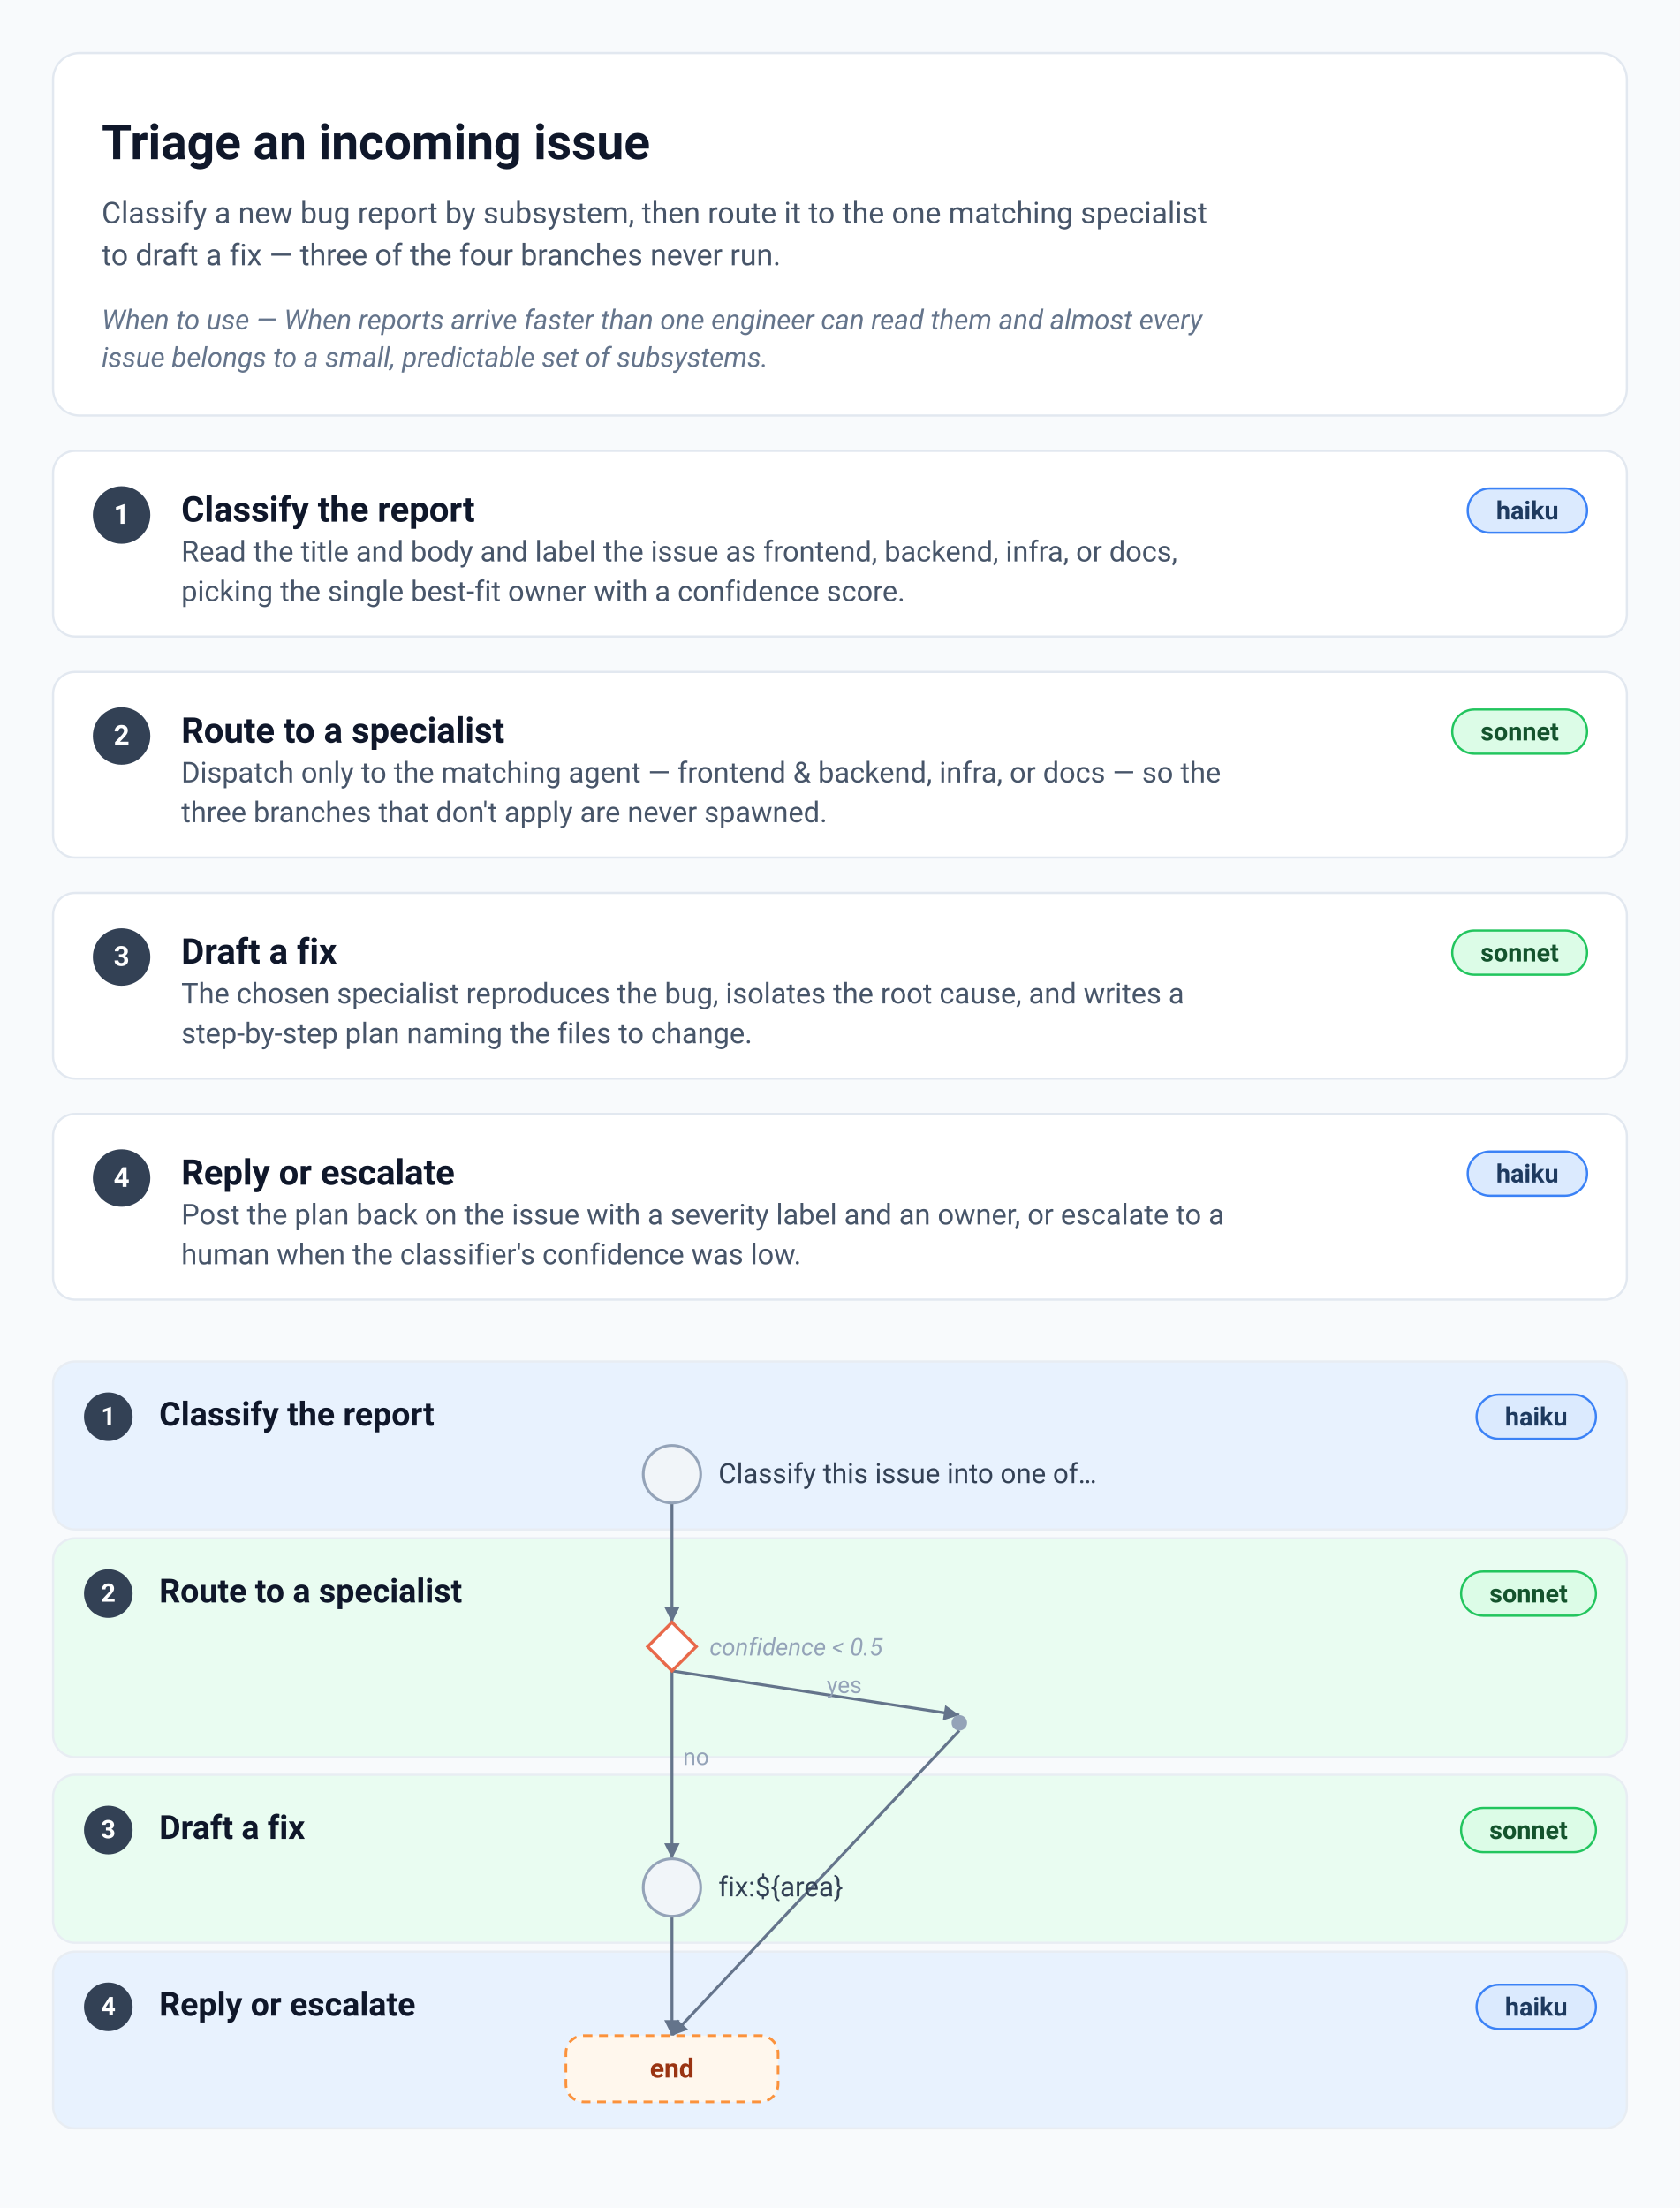
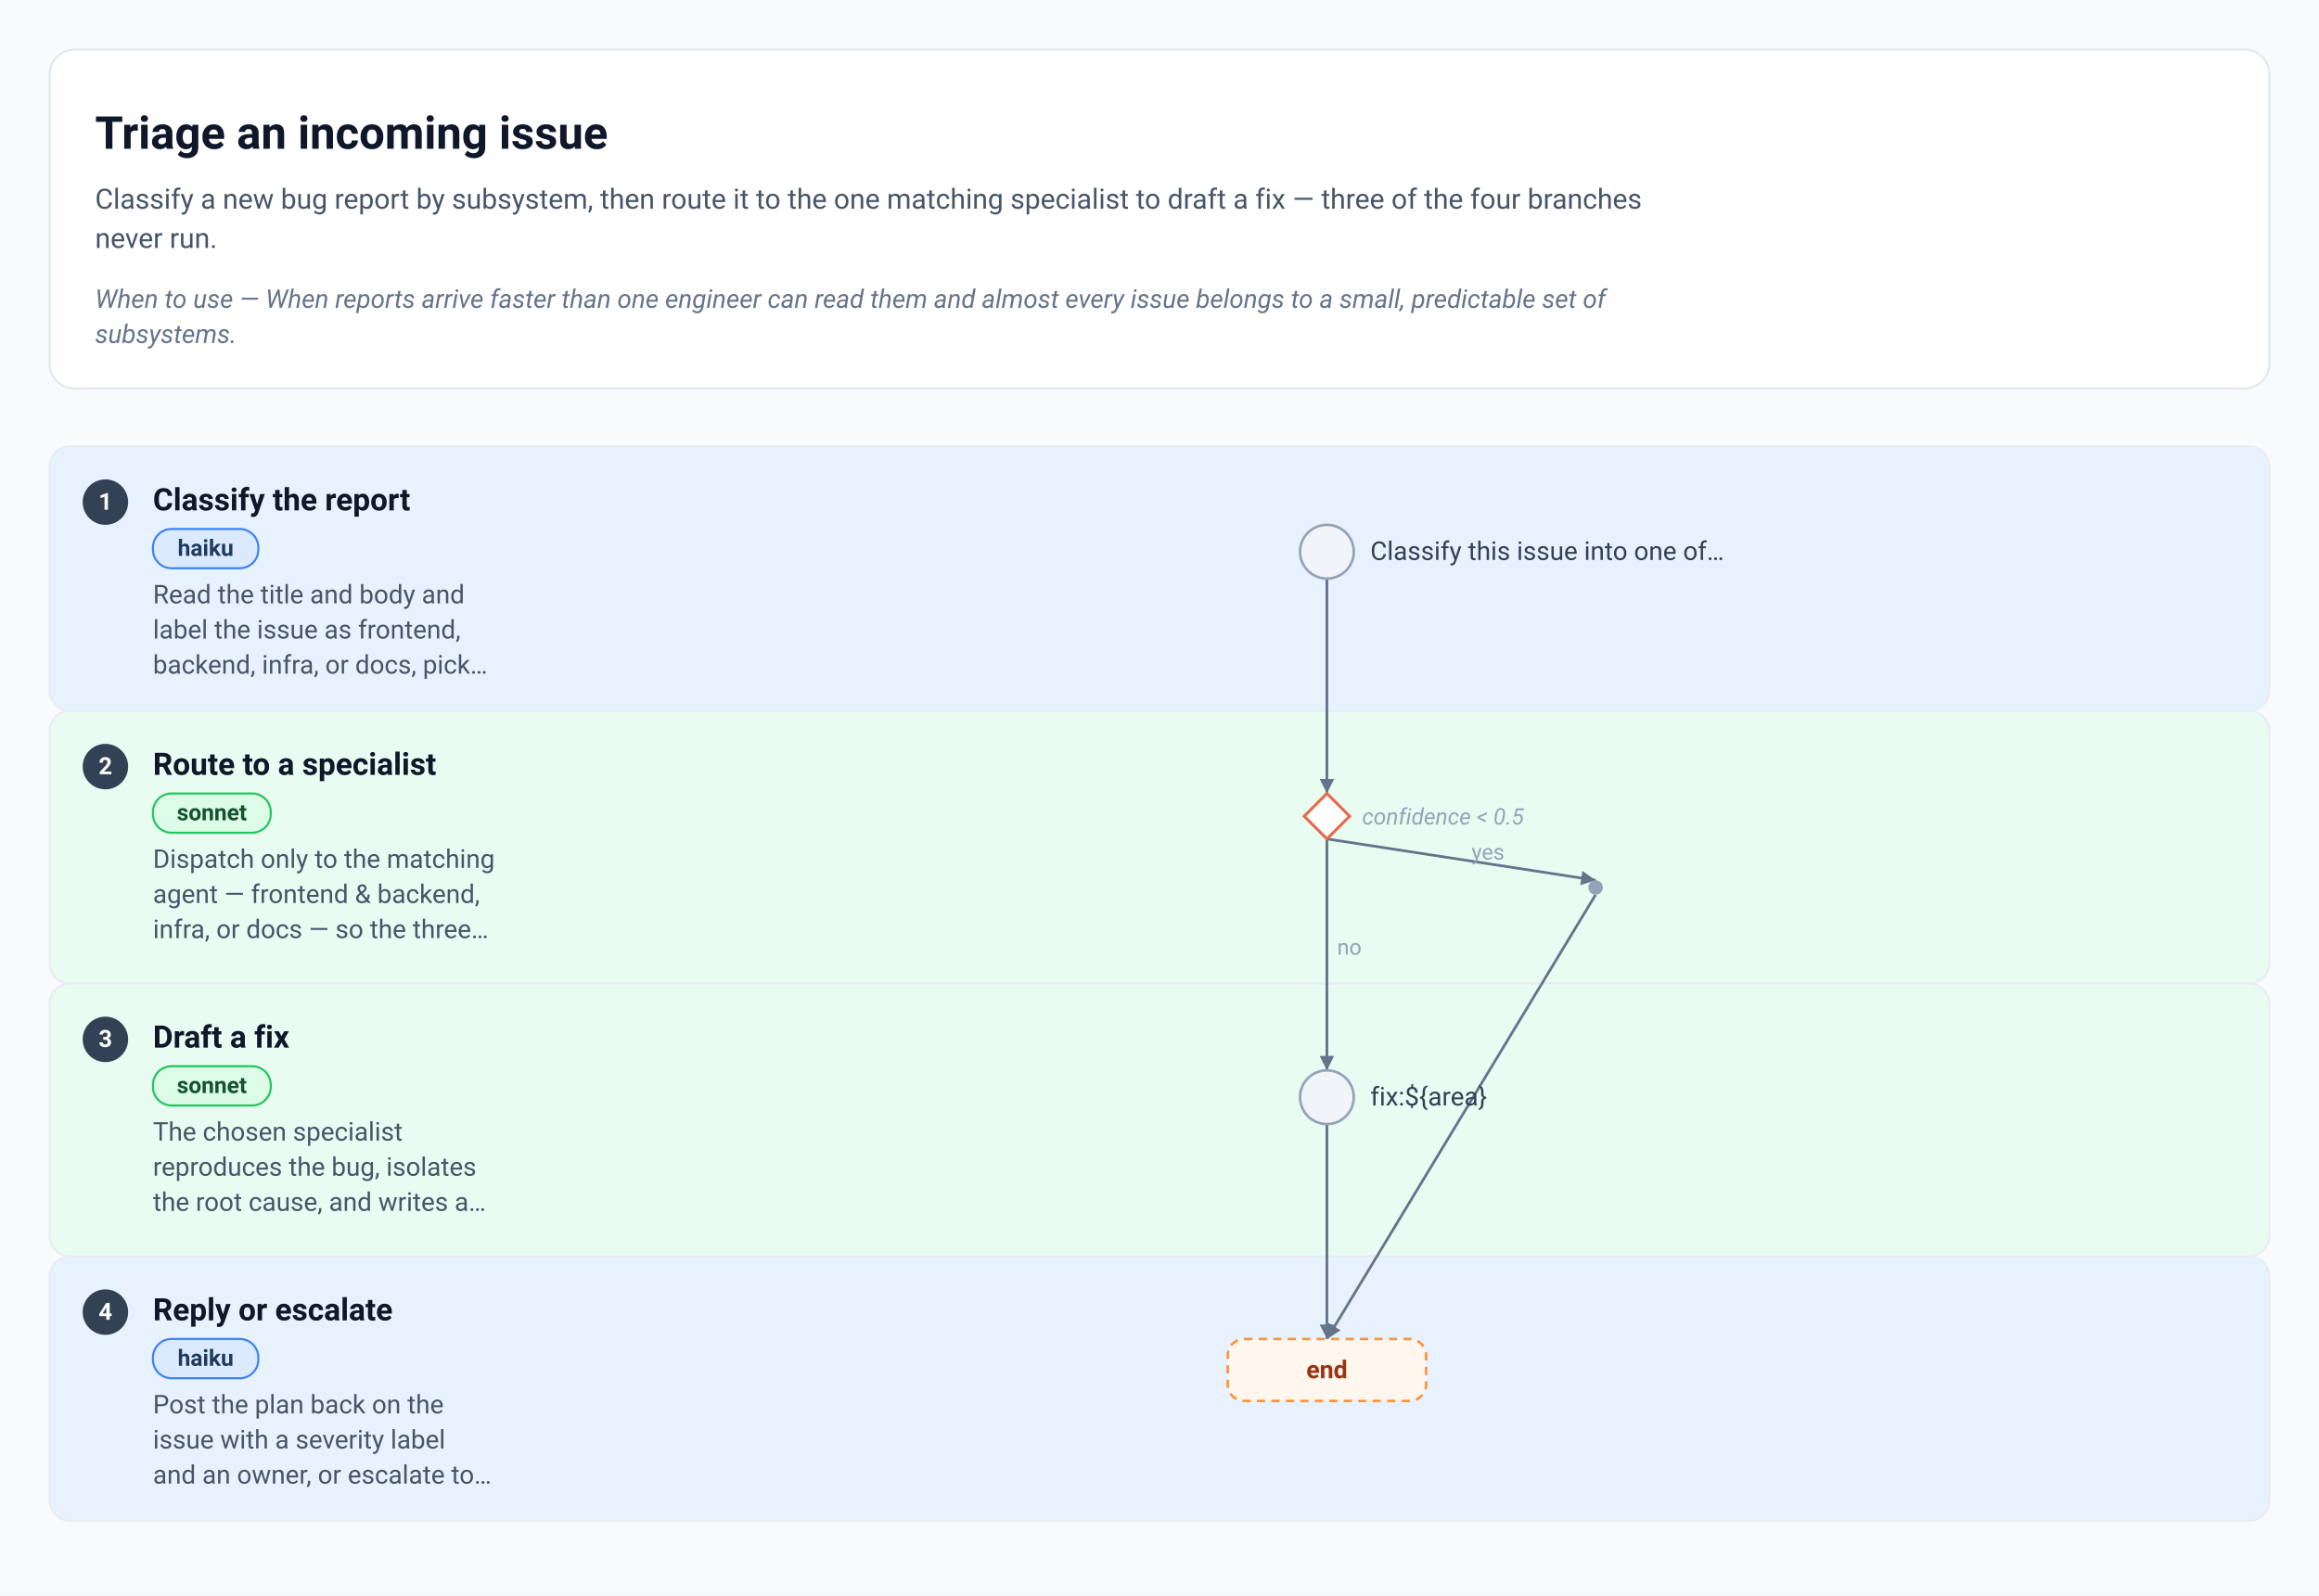
- <svg xmlns="http://www.w3.org/2000/svg" width="760" height="999" viewBox="0 0 760 999" font-family="-apple-system, BlinkMacSystemFont, 'Segoe UI', Roboto, Helvetica, Arial, sans-serif">
-   <rect width="760" height="999" fill="#f8fafc" />
+ <svg xmlns="http://www.w3.org/2000/svg" width="1122" height="772" viewBox="0 0 1122 772" font-family="-apple-system, BlinkMacSystemFont, 'Segoe UI', Roboto, Helvetica, Arial, sans-serif">
+   <rect width="1122" height="772" fill="#f8fafc" />
  <g transform="translate(0 24)">
    <g class="header-card">
-       <rect x="24" y="0" width="712" height="164" rx="12" fill="#ffffff" stroke="#e2e8f0" stroke-width="1" />
+       <rect x="24" y="0" width="1074" height="164" rx="12" fill="#ffffff" stroke="#e2e8f0" stroke-width="1" />
      <text x="46" y="48" font-size="22" fill="#0f172a" font-weight="700">Triage an incoming issue</text>
-       <text x="46" y="77" font-size="13.5" fill="#475569">Classify a new bug report by subsystem, then route it to the one matching specialist</text>
-       <text x="46" y="96" font-size="13.5" fill="#475569">to draft a fix — three of the four branches never run.</text>
-       <text x="46" y="125" font-size="12.5" fill="#64748b" font-style="italic">When to use — When reports arrive faster than one engineer can read them and almost every</text>
-       <text x="46" y="142" font-size="12.5" fill="#64748b" font-style="italic">issue belongs to a small, predictable set of subsystems.</text>
+       <text x="46" y="77" font-size="13.5" fill="#475569">Classify a new bug report by subsystem, then route it to the one matching specialist to draft a fix — three of the four branches</text>
+       <text x="46" y="96" font-size="13.5" fill="#475569">never run.</text>
+       <text x="46" y="125" font-size="12.5" fill="#64748b" font-style="italic">When to use — When reports arrive faster than one engineer can read them and almost every issue belongs to a small, predictable set of</text>
+       <text x="46" y="142" font-size="12.5" fill="#64748b" font-style="italic">subsystems.</text>
    </g>
  </g>
  <g transform="translate(0 204)">
-     <g class="phase-card">
-       <rect x="24" y="0" width="712" height="84" rx="10" fill="#ffffff" stroke="#e2e8f0" stroke-width="1" />
-       <circle cx="55" cy="29" r="13" fill="#334155" />
-       <text x="55" y="33" font-size="12.5" fill="#ffffff" font-weight="700" text-anchor="middle">1</text>
-       <text x="82" y="32" font-size="16" fill="#0f172a" font-weight="700">Classify the report</text>
-       <rect x="664" y="17" width="54" height="20" rx="10" fill="#dbeafe" stroke="#3b82f6" stroke-width="1" />
-       <text x="691" y="31" font-size="11.5" fill="#1e3a5f" font-weight="600" text-anchor="middle">haiku</text>
-       <text x="82" y="50" font-size="13" fill="#475569">Read the title and body and label the issue as frontend, backend, infra, or docs,</text>
-       <text x="82" y="68" font-size="13" fill="#475569">picking the single best-fit owner with a confidence score.</text>
+     <rect class="swimlane" x="24" y="12" width="1074" height="128" rx="10" fill="#dbeafe" fill-opacity="0.55" stroke="#e8edf3" stroke-width="1" />
+     <rect class="swimlane" x="24" y="140" width="1074" height="132" rx="10" fill="#dcfce7" fill-opacity="0.55" stroke="#e8edf3" stroke-width="1" />
+     <rect class="swimlane" x="24" y="272" width="1074" height="132" rx="10" fill="#dcfce7" fill-opacity="0.55" stroke="#e8edf3" stroke-width="1" />
+     <rect class="swimlane" x="24" y="404" width="1074" height="128" rx="10" fill="#dbeafe" fill-opacity="0.55" stroke="#e8edf3" stroke-width="1" />
+     <g transform="translate(0 12)">
+       <g class="lane-label">
+         <circle cx="51" cy="27" r="11" fill="#334155" />
+         <text x="51" y="30.7" font-size="11.5" fill="#ffffff" font-weight="700" text-anchor="middle">1</text>
+         <text x="74" y="31" font-size="15" fill="#0f172a" font-weight="700">Classify the report</text>
+         <rect x="74" y="40" width="51" height="19" rx="9" fill="#dbeafe" stroke="#3b82f6" stroke-width="1" />
+         <text x="99.5" y="53" font-size="11" fill="#1e3a5f" font-weight="600" text-anchor="middle">haiku</text>
+         <text x="74" y="76" font-size="12.5" fill="#475569">Read the title and body and</text>
+         <text x="74" y="93" font-size="12.5" fill="#475569">label the issue as frontend,</text>
+         <text x="74" y="110" font-size="12.5" fill="#475569">backend, infra, or docs, pick…</text>
+       </g>
    </g>
-   </g>
-   <g transform="translate(0 304)">
-     <g class="phase-card">
-       <rect x="24" y="0" width="712" height="84" rx="10" fill="#ffffff" stroke="#e2e8f0" stroke-width="1" />
-       <circle cx="55" cy="29" r="13" fill="#334155" />
-       <text x="55" y="33" font-size="12.5" fill="#ffffff" font-weight="700" text-anchor="middle">2</text>
-       <text x="82" y="32" font-size="16" fill="#0f172a" font-weight="700">Route to a specialist</text>
-       <rect x="657" y="17" width="61" height="20" rx="10" fill="#dcfce7" stroke="#22c55e" stroke-width="1" />
-       <text x="687.5" y="31" font-size="11.5" fill="#14532d" font-weight="600" text-anchor="middle">sonnet</text>
-       <text x="82" y="50" font-size="13" fill="#475569">Dispatch only to the matching agent — frontend &amp; backend, infra, or docs — so the</text>
-       <text x="82" y="68" font-size="13" fill="#475569">three branches that don't apply are never spawned.</text>
+     <g transform="translate(0 140)">
+       <g class="lane-label">
+         <circle cx="51" cy="27" r="11" fill="#334155" />
+         <text x="51" y="30.7" font-size="11.5" fill="#ffffff" font-weight="700" text-anchor="middle">2</text>
+         <text x="74" y="31" font-size="15" fill="#0f172a" font-weight="700">Route to a specialist</text>
+         <rect x="74" y="40" width="57" height="19" rx="9" fill="#dcfce7" stroke="#22c55e" stroke-width="1" />
+         <text x="102.5" y="53" font-size="11" fill="#14532d" font-weight="600" text-anchor="middle">sonnet</text>
+         <text x="74" y="76" font-size="12.5" fill="#475569">Dispatch only to the matching</text>
+         <text x="74" y="93" font-size="12.5" fill="#475569">agent — frontend &amp; backend,</text>
+         <text x="74" y="110" font-size="12.5" fill="#475569">infra, or docs — so the three…</text>
+       </g>
    </g>
-   </g>
-   <g transform="translate(0 404)">
-     <g class="phase-card">
-       <rect x="24" y="0" width="712" height="84" rx="10" fill="#ffffff" stroke="#e2e8f0" stroke-width="1" />
-       <circle cx="55" cy="29" r="13" fill="#334155" />
-       <text x="55" y="33" font-size="12.5" fill="#ffffff" font-weight="700" text-anchor="middle">3</text>
-       <text x="82" y="32" font-size="16" fill="#0f172a" font-weight="700">Draft a fix</text>
-       <rect x="657" y="17" width="61" height="20" rx="10" fill="#dcfce7" stroke="#22c55e" stroke-width="1" />
-       <text x="687.5" y="31" font-size="11.5" fill="#14532d" font-weight="600" text-anchor="middle">sonnet</text>
-       <text x="82" y="50" font-size="13" fill="#475569">The chosen specialist reproduces the bug, isolates the root cause, and writes a</text>
-       <text x="82" y="68" font-size="13" fill="#475569">step-by-step plan naming the files to change.</text>
+     <g transform="translate(0 272)">
+       <g class="lane-label">
+         <circle cx="51" cy="27" r="11" fill="#334155" />
+         <text x="51" y="30.7" font-size="11.5" fill="#ffffff" font-weight="700" text-anchor="middle">3</text>
+         <text x="74" y="31" font-size="15" fill="#0f172a" font-weight="700">Draft a fix</text>
+         <rect x="74" y="40" width="57" height="19" rx="9" fill="#dcfce7" stroke="#22c55e" stroke-width="1" />
+         <text x="102.5" y="53" font-size="11" fill="#14532d" font-weight="600" text-anchor="middle">sonnet</text>
+         <text x="74" y="76" font-size="12.5" fill="#475569">The chosen specialist</text>
+         <text x="74" y="93" font-size="12.5" fill="#475569">reproduces the bug, isolates</text>
+         <text x="74" y="110" font-size="12.5" fill="#475569">the root cause, and writes a…</text>
+       </g>
    </g>
-   </g>
-   <g transform="translate(0 504)">
-     <g class="phase-card">
-       <rect x="24" y="0" width="712" height="84" rx="10" fill="#ffffff" stroke="#e2e8f0" stroke-width="1" />
-       <circle cx="55" cy="29" r="13" fill="#334155" />
-       <text x="55" y="33" font-size="12.5" fill="#ffffff" font-weight="700" text-anchor="middle">4</text>
-       <text x="82" y="32" font-size="16" fill="#0f172a" font-weight="700">Reply or escalate</text>
-       <rect x="664" y="17" width="54" height="20" rx="10" fill="#dbeafe" stroke="#3b82f6" stroke-width="1" />
-       <text x="691" y="31" font-size="11.5" fill="#1e3a5f" font-weight="600" text-anchor="middle">haiku</text>
-       <text x="82" y="50" font-size="13" fill="#475569">Post the plan back on the issue with a severity label and an owner, or escalate to a</text>
-       <text x="82" y="68" font-size="13" fill="#475569">human when the classifier's confidence was low.</text>
+     <g transform="translate(0 404)">
+       <g class="lane-label">
+         <circle cx="51" cy="27" r="11" fill="#334155" />
+         <text x="51" y="30.7" font-size="11.5" fill="#ffffff" font-weight="700" text-anchor="middle">4</text>
+         <text x="74" y="31" font-size="15" fill="#0f172a" font-weight="700">Reply or escalate</text>
+         <rect x="74" y="40" width="51" height="19" rx="9" fill="#dbeafe" stroke="#3b82f6" stroke-width="1" />
+         <text x="99.5" y="53" font-size="11" fill="#1e3a5f" font-weight="600" text-anchor="middle">haiku</text>
+         <text x="74" y="76" font-size="12.5" fill="#475569">Post the plan back on the</text>
+         <text x="74" y="93" font-size="12.5" fill="#475569">issue with a severity label</text>
+         <text x="74" y="110" font-size="12.5" fill="#475569">and an owner, or escalate to…</text>
+       </g>
    </g>
-   </g>
-   <g class="topology" transform="translate(0 604)">
-     <rect class="swimlane" x="24" y="12" width="712" height="76" rx="10" fill="#dbeafe" fill-opacity="0.55" stroke="#e8edf3" stroke-width="1" />
-     <rect class="swimlane" x="24" y="92" width="712" height="99" rx="10" fill="#dcfce7" fill-opacity="0.55" stroke="#e8edf3" stroke-width="1" />
-     <rect class="swimlane" x="24" y="199" width="712" height="76" rx="10" fill="#dcfce7" fill-opacity="0.55" stroke="#e8edf3" stroke-width="1" />
-     <rect class="swimlane" x="24" y="279" width="712" height="80" rx="10" fill="#dbeafe" fill-opacity="0.55" stroke="#e8edf3" stroke-width="1" />
-     <g class="edge">
-       <path d="M 304 152 L 434 172" fill="none" stroke="#64748b" stroke-width="1.3" />
-       <polygon points="434,172 426.55,174.39 427.61,167.48" fill="#64748b" />
-       <text x="374" y="162" font-size="10.5" fill="#94a3b8">yes</text>
-     </g>
-     <g class="edge">
-       <path d="M 304 152 L 304 237" fill="none" stroke="#64748b" stroke-width="1.3" />
-       <polygon points="304,237 300.5,230 307.5,230" fill="#64748b" />
-       <text x="309" y="194.5" font-size="10.5" fill="#94a3b8">no</text>
-     </g>
-     <g class="edge">
-       <path d="M 304 76 L 304 130" fill="none" stroke="#64748b" stroke-width="1.3" />
-       <polygon points="304,130 300.5,123 307.5,123" fill="#64748b" />
-     </g>
-     <g class="edge">
-       <path d="M 434 179 L 304 317" fill="none" stroke="#64748b" stroke-width="1.3" />
-       <polygon points="304,317 306.25,309.5 311.35,314.3" fill="#64748b" />
-     </g>
-     <g class="edge">
-       <path d="M 304 263 L 304 317" fill="none" stroke="#64748b" stroke-width="1.3" />
-       <polygon points="304,317 300.5,310 307.5,310" fill="#64748b" />
-     </g>
-     <g class="agent-node">
-       <circle cx="304" cy="63" r="13" fill="#f1f5f9" stroke="#94a3b8" stroke-width="1.25" />
-       <text x="325" y="67" font-size="12.5" fill="#334155">Classify this issue into one of…</text>
-     </g>
-     <g class="decision">
-       <polygon points="304,130 315,141 304,152 293,141" fill="#ffffff" stroke="#e8694a" stroke-width="1.4" />
-       <text x="321" y="145" font-size="11" fill="#94a3b8" font-style="italic">confidence &lt; 0.5</text>
-     </g>
-     <circle class="hub" cx="434" cy="175.5" r="3.5" fill="#94a3b8" />
-     <g class="agent-node">
-       <circle cx="304" cy="250" r="13" fill="#f1f5f9" stroke="#94a3b8" stroke-width="1.25" />
-       <text x="325" y="254" font-size="12.5" fill="#334155">fix:${area}</text>
-     </g>
-     <g class="control-node">
-       <rect class="control-box" x="256" y="317" width="96" height="30" rx="8" fill="#fff7ed" stroke="#fb923c" stroke-width="1.2" stroke-dasharray="4 3" />
-       <text x="304" y="336" font-size="12" fill="#9a3412" font-weight="600" text-anchor="middle">end</text>
-     </g>
-     <g class="lane-chrome">
-       <circle cx="49" cy="37" r="11" fill="#334155" />
-       <text x="49" y="40.7" font-size="11.5" fill="#ffffff" font-weight="700" text-anchor="middle">1</text>
-       <text x="72" y="41" font-size="15" fill="#0f172a" font-weight="700">Classify the report</text>
-       <rect x="668" y="27" width="54" height="20" rx="10" fill="#dbeafe" stroke="#3b82f6" stroke-width="1" />
-       <text x="695" y="41" font-size="11.5" fill="#1e3a5f" font-weight="600" text-anchor="middle">haiku</text>
-     </g>
-     <g class="lane-chrome">
-       <circle cx="49" cy="117" r="11" fill="#334155" />
-       <text x="49" y="120.7" font-size="11.5" fill="#ffffff" font-weight="700" text-anchor="middle">2</text>
-       <text x="72" y="121" font-size="15" fill="#0f172a" font-weight="700">Route to a specialist</text>
-       <rect x="661" y="107" width="61" height="20" rx="10" fill="#dcfce7" stroke="#22c55e" stroke-width="1" />
-       <text x="691.5" y="121" font-size="11.5" fill="#14532d" font-weight="600" text-anchor="middle">sonnet</text>
-     </g>
-     <g class="lane-chrome">
-       <circle cx="49" cy="224" r="11" fill="#334155" />
-       <text x="49" y="227.7" font-size="11.5" fill="#ffffff" font-weight="700" text-anchor="middle">3</text>
-       <text x="72" y="228" font-size="15" fill="#0f172a" font-weight="700">Draft a fix</text>
-       <rect x="661" y="214" width="61" height="20" rx="10" fill="#dcfce7" stroke="#22c55e" stroke-width="1" />
-       <text x="691.5" y="228" font-size="11.5" fill="#14532d" font-weight="600" text-anchor="middle">sonnet</text>
-     </g>
-     <g class="lane-chrome">
-       <circle cx="49" cy="304" r="11" fill="#334155" />
-       <text x="49" y="307.7" font-size="11.5" fill="#ffffff" font-weight="700" text-anchor="middle">4</text>
-       <text x="72" y="308" font-size="15" fill="#0f172a" font-weight="700">Reply or escalate</text>
-       <rect x="668" y="294" width="54" height="20" rx="10" fill="#dbeafe" stroke="#3b82f6" stroke-width="1" />
-       <text x="695" y="308" font-size="11.5" fill="#1e3a5f" font-weight="600" text-anchor="middle">haiku</text>
+     <g class="topology" transform="translate(338 0)">
+       <g class="edge">
+         <path d="M 304 202 L 434 222" fill="none" stroke="#64748b" stroke-width="1.3" />
+         <polygon points="434,222 426.55,224.39 427.61,217.48" fill="#64748b" />
+         <text x="374" y="212" font-size="10.5" fill="#94a3b8">yes</text>
+       </g>
+       <g class="edge">
+         <path d="M 304 202 L 304 314" fill="none" stroke="#64748b" stroke-width="1.3" />
+         <polygon points="304,314 300.5,307 307.5,307" fill="#64748b" />
+         <text x="309" y="258" font-size="10.5" fill="#94a3b8">no</text>
+       </g>
+       <g class="edge">
+         <path d="M 304 76 L 304 180" fill="none" stroke="#64748b" stroke-width="1.3" />
+         <polygon points="304,180 300.5,173 307.5,173" fill="#64748b" />
+       </g>
+       <g class="edge">
+         <path d="M 434 229 L 304 444" fill="none" stroke="#64748b" stroke-width="1.3" />
+         <polygon points="304,444 304.63,436.2 310.62,439.82" fill="#64748b" />
+       </g>
+       <g class="edge">
+         <path d="M 304 340 L 304 444" fill="none" stroke="#64748b" stroke-width="1.3" />
+         <polygon points="304,444 300.5,437 307.5,437" fill="#64748b" />
+       </g>
+       <g class="agent-node">
+         <circle cx="304" cy="63" r="13" fill="#f1f5f9" stroke="#94a3b8" stroke-width="1.25" />
+         <text x="325" y="67" font-size="12.5" fill="#334155">Classify this issue into one of…</text>
+       </g>
+       <g class="decision">
+         <polygon points="304,180 315,191 304,202 293,191" fill="#ffffff" stroke="#e8694a" stroke-width="1.4" />
+         <text x="321" y="195" font-size="11" fill="#94a3b8" font-style="italic">confidence &lt; 0.5</text>
+       </g>
+       <circle class="hub" cx="434" cy="225.5" r="3.5" fill="#94a3b8" />
+       <g class="agent-node">
+         <circle cx="304" cy="327" r="13" fill="#f1f5f9" stroke="#94a3b8" stroke-width="1.25" />
+         <text x="325" y="331" font-size="12.5" fill="#334155">fix:${area}</text>
+       </g>
+       <g class="control-node">
+         <rect class="control-box" x="256" y="444" width="96" height="30" rx="8" fill="#fff7ed" stroke="#fb923c" stroke-width="1.2" stroke-dasharray="4 3" />
+         <text x="304" y="463" font-size="12" fill="#9a3412" font-weight="600" text-anchor="middle">end</text>
+       </g>
    </g>
  </g>
</svg>
